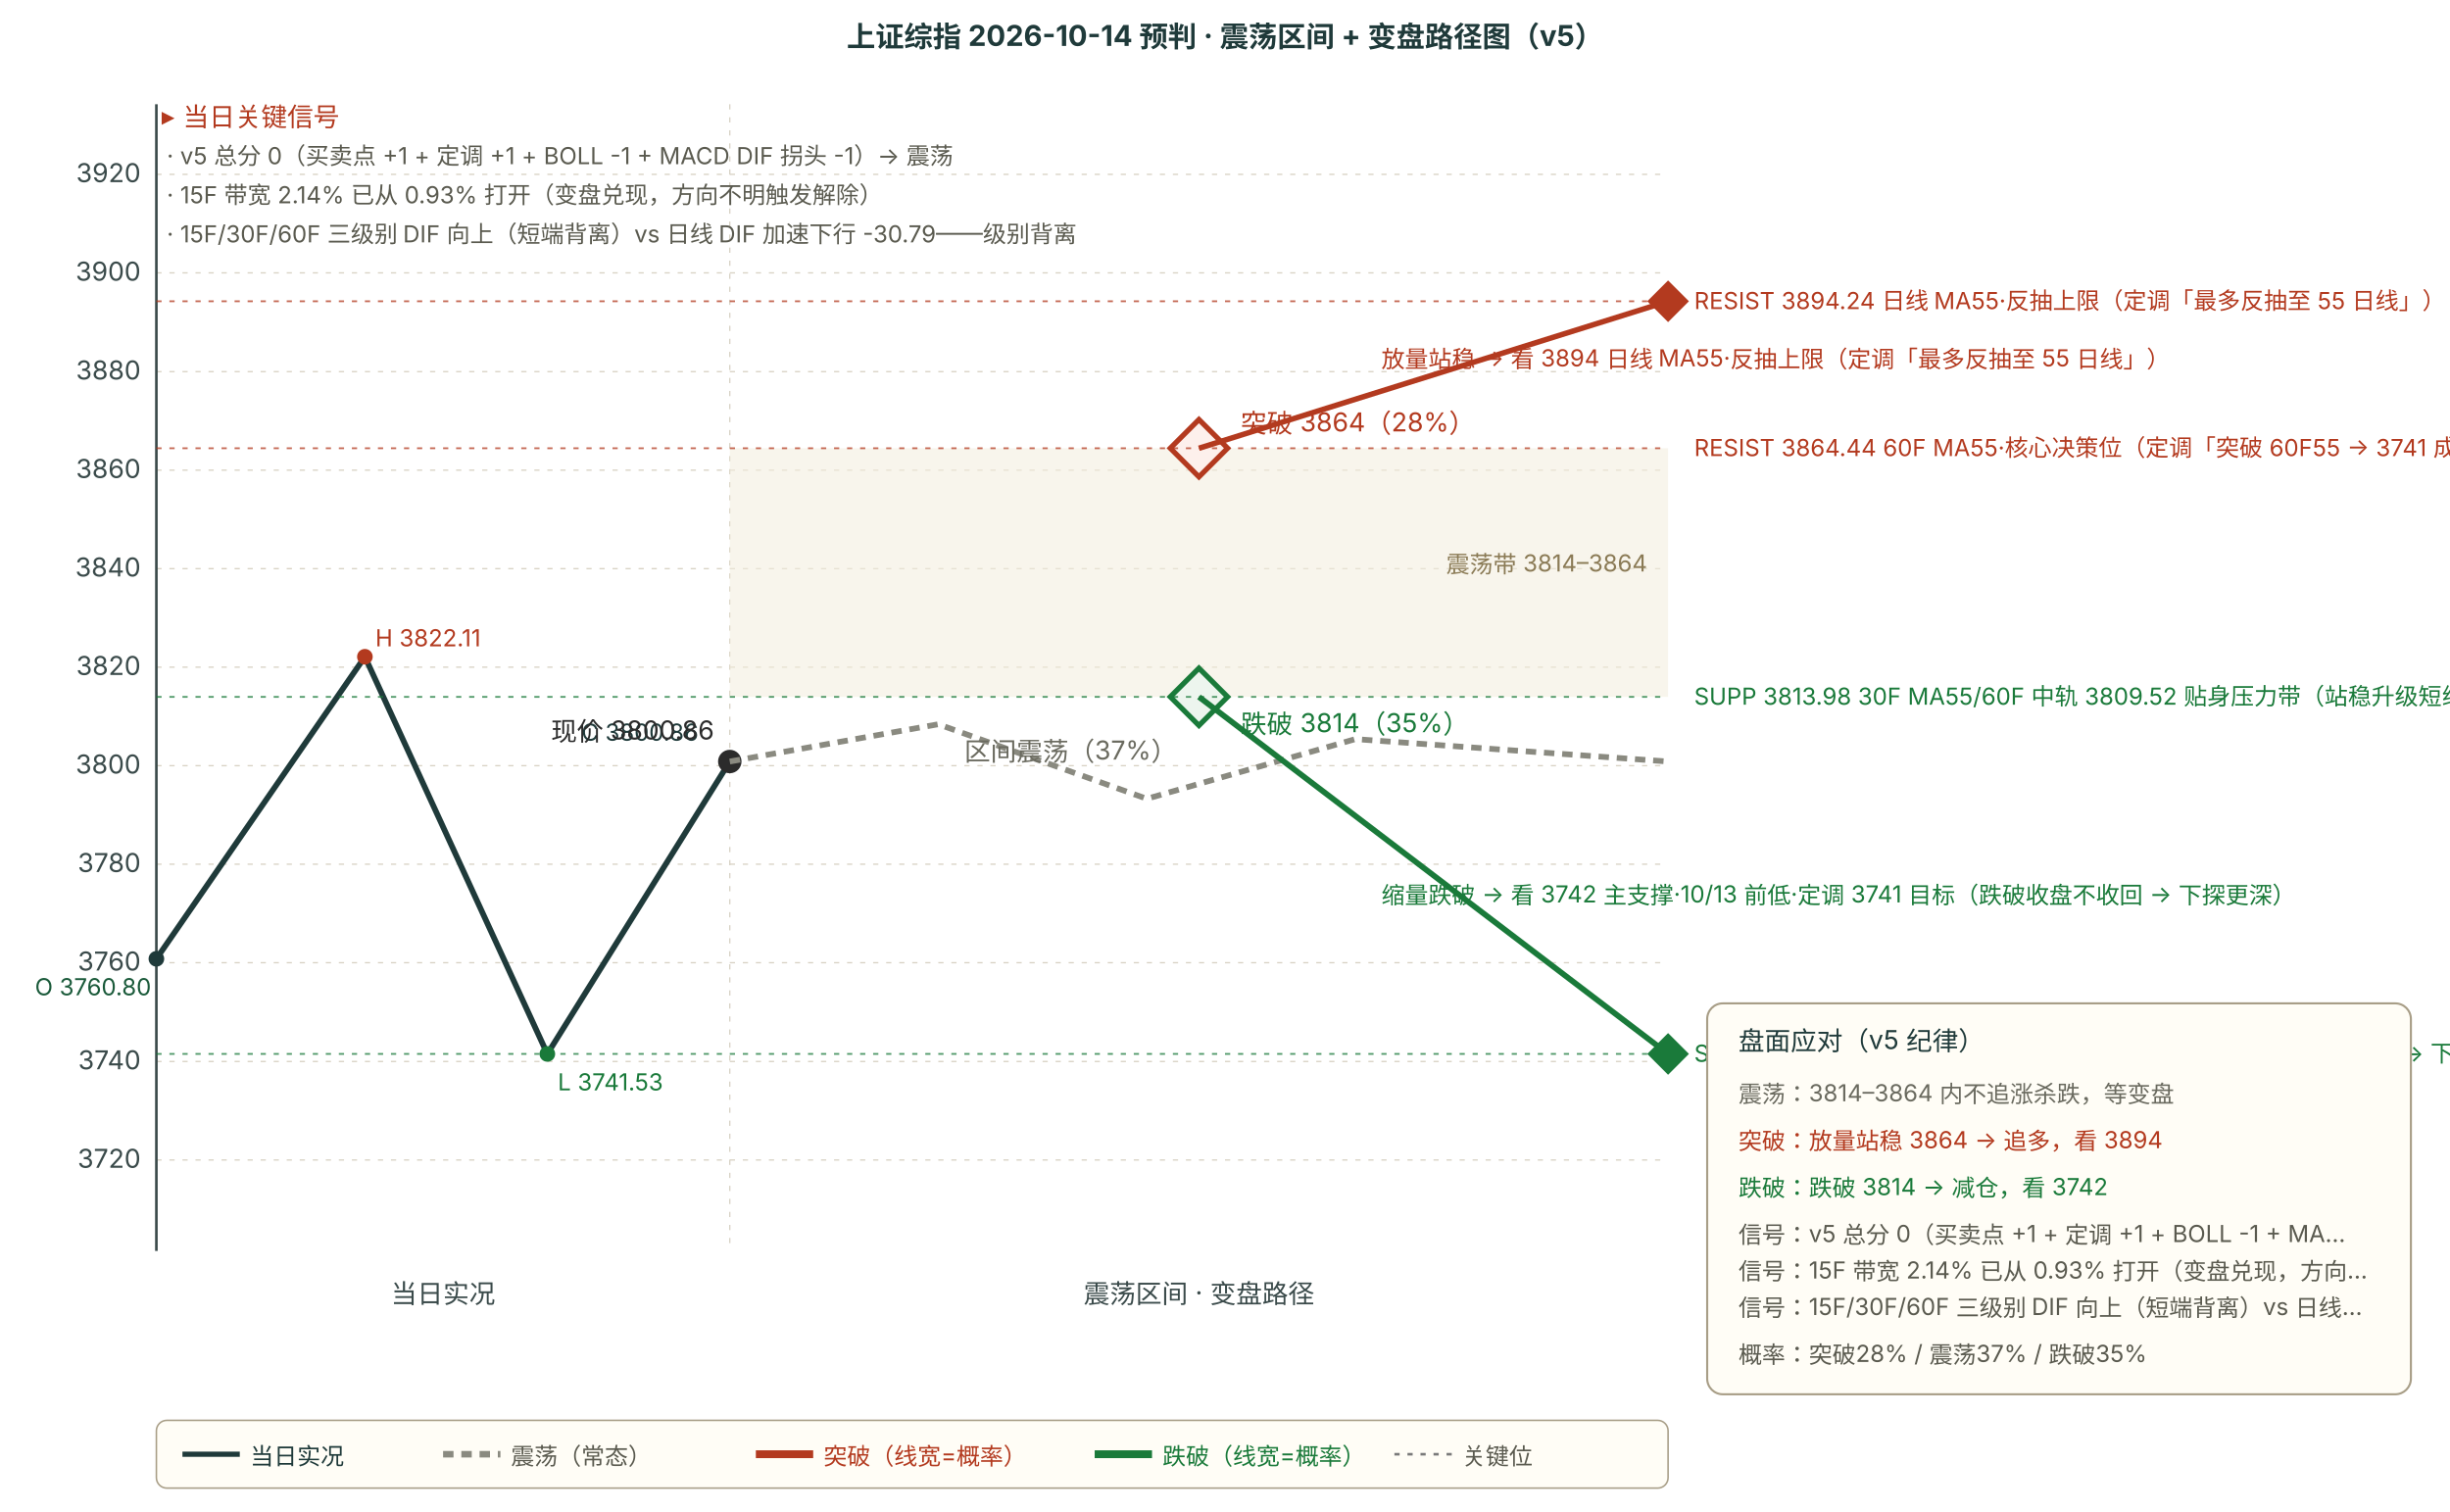
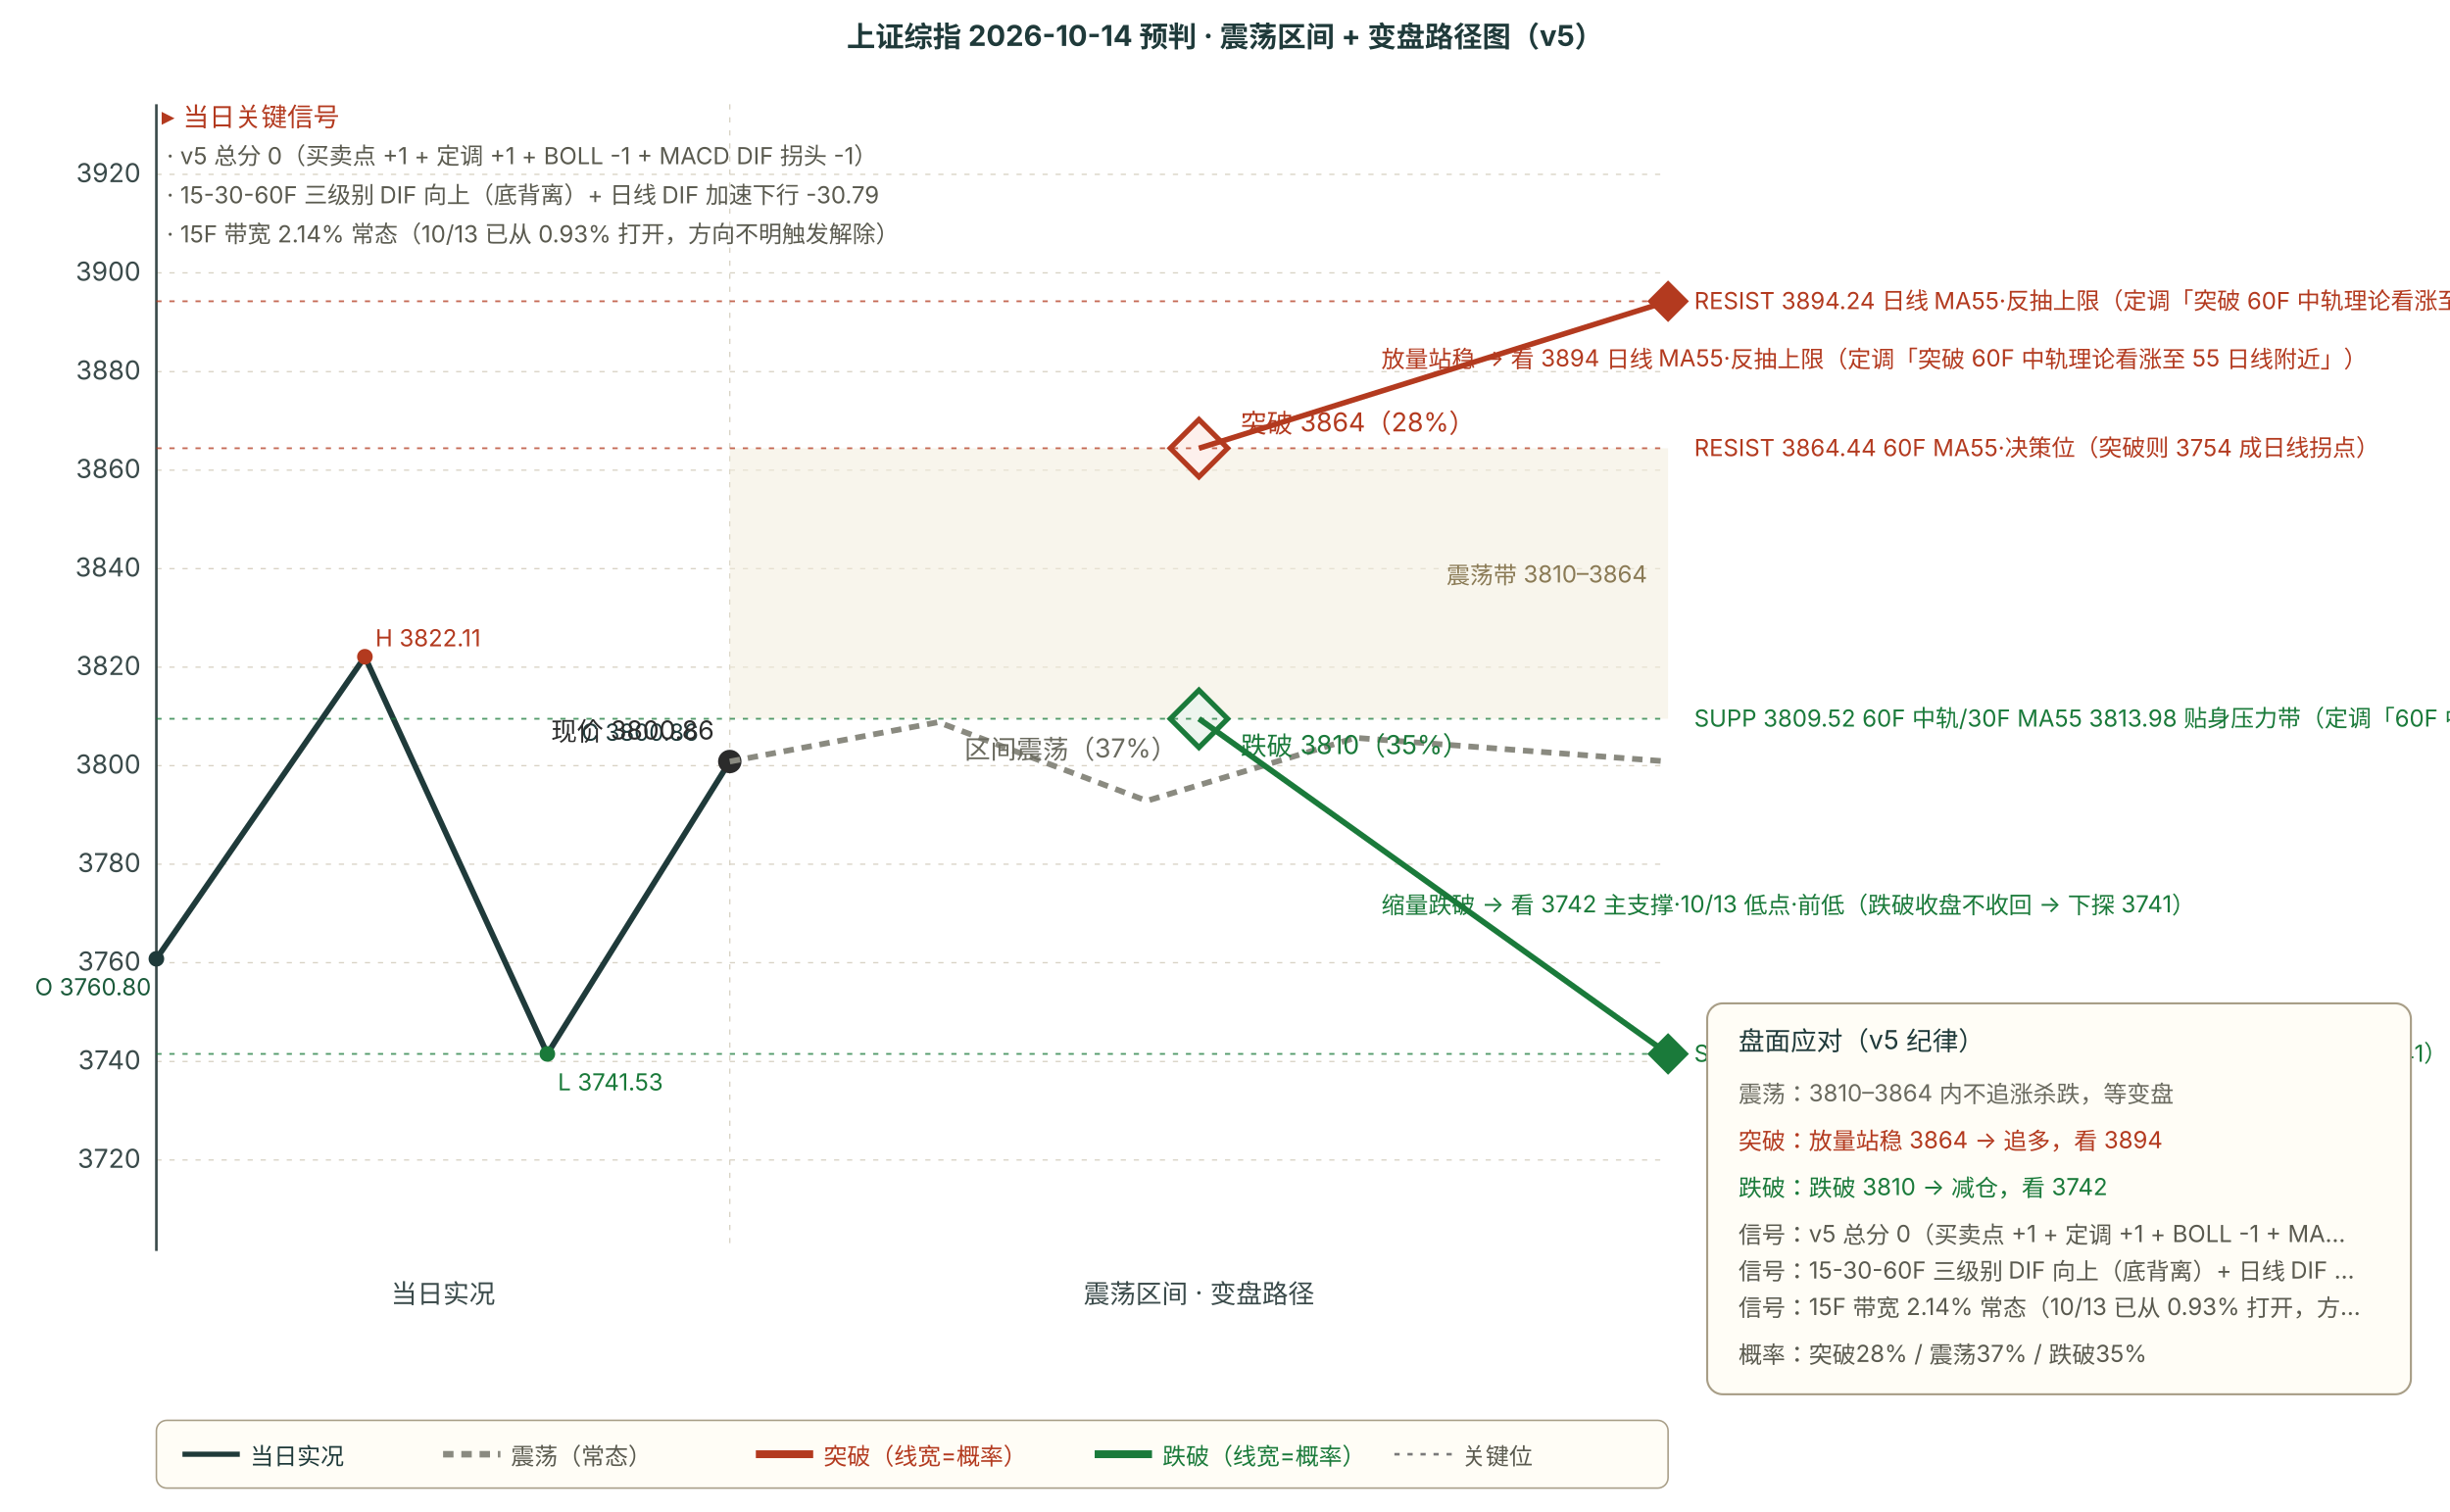
<svg xmlns="http://www.w3.org/2000/svg" viewBox="-40 0 940 580" font-family="-apple-system,'PingFang SC',sans-serif">
  <defs>
    <style>
.grid{stroke:#d8d2c4;stroke-width:0.5;stroke-dasharray:2 3}
.axis{stroke:#3a4a4a;stroke-width:1;fill:none}
.label{fill:#3a4a4a;font-size:10px}
.actual{stroke:#1f3a3a;stroke-width:2.2;fill:none}
.node-up{fill:#fdf0ec;stroke:#b33a1f;stroke-width:2}
.node-dn{fill:#edf5ee;stroke:#1a7a3a;stroke-width:2}
.tt{font-size:11px;font-weight:700}
.tb{font-size:10px}
.ts{font-size:9px}
</style>
  </defs>
  <text x="430" y="18" text-anchor="middle" class="tt" fill="#1f3a3a" font-size="15">上证综指 2026-10-14 预判 · 震荡区间 + 变盘路径图（v5）</text>
  <line class="grid" x1="20" y1="445.1" x2="600" y2="445.1" />
  <text class="label" x="14" y="448.1" text-anchor="end">3720</text>
  <line class="grid" x1="20" y1="407.3" x2="600" y2="407.3" />
  <text class="label" x="14" y="410.3" text-anchor="end">3740</text>
  <line class="grid" x1="20" y1="369.4" x2="600" y2="369.4" />
  <text class="label" x="14" y="372.4" text-anchor="end">3760</text>
  <line class="grid" x1="20" y1="331.6" x2="600" y2="331.6" />
  <text class="label" x="14" y="334.6" text-anchor="end">3780</text>
  <line class="grid" x1="20" y1="293.8" x2="600" y2="293.8" />
  <text class="label" x="14" y="296.8" text-anchor="end">3800</text>
  <line class="grid" x1="20" y1="256.0" x2="600" y2="256.0" />
  <text class="label" x="14" y="259.0" text-anchor="end">3820</text>
  <line class="grid" x1="20" y1="218.2" x2="600" y2="218.2" />
  <text class="label" x="14" y="221.2" text-anchor="end">3840</text>
  <line class="grid" x1="20" y1="180.4" x2="600" y2="180.4" />
  <text class="label" x="14" y="183.4" text-anchor="end">3860</text>
  <line class="grid" x1="20" y1="142.6" x2="600" y2="142.6" />
  <text class="label" x="14" y="145.6" text-anchor="end">3880</text>
  <line class="grid" x1="20" y1="104.7" x2="600" y2="104.7" />
  <text class="label" x="14" y="107.7" text-anchor="end">3900</text>
  <line class="grid" x1="20" y1="66.9" x2="600" y2="66.9" />
  <text class="label" x="14" y="69.9" text-anchor="end">3920</text>
  <line class="axis" x1="20" y1="40" x2="20" y2="480" />
  <line class="grid" x1="240" y1="40" x2="240" y2="480" stroke="#a89e87" stroke-dasharray="3 4" />
  <text x="130" y="500" text-anchor="middle" class="label">当日实况</text>
  <text x="420" y="500" text-anchor="middle" class="label">震荡区间 · 变盘路径</text>
  <path class="actual" d="M 20.0,367.9 L 100.0,252.0 L 170.0,404.4 L 240.0,292.2" />
  <circle cx="20" cy="367.9" r="3" fill="#1f3a3a" />
  <text class="ts" x="18" y="381.9" text-anchor="end" fill="#1a5a3a">O 3760.80</text>
  <circle cx="100" cy="252.0" r="3" fill="#b33a1f" />
  <text class="ts" x="104" y="248.0" fill="#b33a1f">H 3822.11</text>
  <circle cx="170" cy="404.4" r="3" fill="#1a7a3a" />
  <text class="ts" x="174" y="418.4" fill="#1a7a3a">L 3741.53</text>
  <circle cx="240" cy="292.2" r="3" fill="#1f3a3a" />
  <text class="ts" x="228" y="284.2" text-anchor="end" fill="#1f3a3a">C 3800.86</text>
  <text x="22" y="48.0" class="tb" fill="#b33a1f">▸ 当日关键信号</text>
-   <text x="24" y="63.0" class="ts" fill="#5a5a4f">· v5 总分 0（买卖点 +1 + 定调 +1 + BOLL -1 + MACD DIF 拐头 -1）→ 震荡</text>
-   <text x="24" y="78.0" class="ts" fill="#5a5a4f">· 15F 带宽 2.14% 已从 0.93% 打开（变盘兑现，方向不明触发解除）</text>
-   <text x="24" y="93.0" class="ts" fill="#5a5a4f">· 15F/30F/60F 三级别 DIF 向上（短端背离）vs 日线 DIF 加速下行 -30.79——级别背离</text>
-   <rect x="240" y="172.0" width="360" height="95.4" fill="#f3eddd" opacity="0.55" />
-   <text class="ts" x="592" y="219.7" text-anchor="end" fill="#8a7a55">震荡带 3814–3864</text>
+   <text x="24" y="63.0" class="ts" fill="#5a5a4f">· v5 总分 0（买卖点 +1 + 定调 +1 + BOLL -1 + MACD DIF 拐头 -1）</text>
+   <text x="24" y="78.0" class="ts" fill="#5a5a4f">· 15-30-60F 三级别 DIF 向上（底背离）+ 日线 DIF 加速下行 -30.79</text>
+   <text x="24" y="93.0" class="ts" fill="#5a5a4f">· 15F 带宽 2.14% 常态（10/13 已从 0.93% 打开，方向不明触发解除）</text>
+   <rect x="240" y="172.0" width="360" height="103.8" fill="#f3eddd" opacity="0.55" />
+   <text class="ts" x="592" y="223.9" text-anchor="end" fill="#8a7a55">震荡带 3810–3864</text>
  <circle cx="240" cy="292.2" r="4.5" fill="#2b2b2b" />
  <text class="tb" x="234" y="284.2" text-anchor="end" fill="#2b2b2b">现价 3800.86</text>
-   <path d="M 240.0,292.2 L 320.0,277.9 L 400.0,306.5 L 480.0,283.6 L 600.0,292.2" stroke="#8a8a80" stroke-width="2.2" fill="none" stroke-dasharray="4 3" />
-   <text class="tb" x="330" y="291.9" fill="#6a6a5f">区间震荡（37%）</text>
+   <path d="M 240.0,292.2 L 320.0,277.1 L 400.0,307.3 L 480.0,283.1 L 600.0,292.2" stroke="#8a8a80" stroke-width="2.2" fill="none" stroke-dasharray="4 3" />
+   <text class="tb" x="330" y="291.1" fill="#6a6a5f">区间震荡（37%）</text>
  <polygon class="node-up" points="420.0,160.975 431.0,171.975 420.0,182.975 409.0,171.975" />
  <path d="M 420.0,172.0 L 510.0,143.8 L 600.0,115.6" stroke="#b33a1f" stroke-width="2.1" fill="none" />
  <polygon points="600,107.6 608,115.6 600,123.6 592,115.6" fill="#b33a1f" />
  <text class="tb" x="436.0" y="166.0" fill="#b33a1f">突破 3864（28%）</text>
-   <text class="ts" x="490" y="141.0" fill="#b33a1f">放量站稳 → 看 3894 日线 MA55·反抽上限（定调「最多反抽至 55 日线」）</text>
-   <polygon class="node-dn" points="420.0,256.383 431.0,267.383 420.0,278.383 409.0,267.383" />
-   <path d="M 420.0,267.4 L 510.0,335.9 L 600.0,404.4" stroke="#1a7a3a" stroke-width="2.2" fill="none" />
+   <text class="ts" x="490" y="141.0" fill="#b33a1f">放量站稳 → 看 3894 日线 MA55·反抽上限（定调「突破 60F 中轨理论看涨至 55 日线附近」）</text>
+   <polygon class="node-dn" points="420.0,264.816 431.0,275.816 420.0,286.816 409.0,275.816" />
+   <path d="M 420.0,275.8 L 510.0,340.1 L 600.0,404.4" stroke="#1a7a3a" stroke-width="2.2" fill="none" />
  <polygon points="600,396.4 608,404.4 600,412.4 592,404.4" fill="#1a7a3a" />
-   <text class="tb" x="436.0" y="281.4" fill="#1a7a3a">跌破 3814（35%）</text>
-   <text class="ts" x="490" y="346.7" fill="#1a7a3a">缩量跌破 → 看 3742 主支撑·10/13 前低·定调 3741 目标（跌破收盘不收回 → 下探更深）</text>
+   <text class="tb" x="436.0" y="289.8" fill="#1a7a3a">跌破 3810（35%）</text>
+   <text class="ts" x="490" y="350.5" fill="#1a7a3a">缩量跌破 → 看 3742 主支撑·10/13 低点·前低（跌破收盘不收回 → 下探 3741）</text>
  <line x1="20" y1="115.6" x2="600" y2="115.6" stroke="#b33a1f" stroke-width="0.7" stroke-dasharray="2 3" opacity="0.75" />
-   <text class="ts" x="610" y="118.6" fill="#b33a1f">RESIST 3894.24 日线 MA55·反抽上限（定调「最多反抽至 55 日线」）</text>
+   <text class="ts" x="610" y="118.6" fill="#b33a1f">RESIST 3894.24 日线 MA55·反抽上限（定调「突破 60F 中轨理论看涨至 55 日线附近」）</text>
  <line x1="20" y1="172.0" x2="600" y2="172.0" stroke="#b33a1f" stroke-width="0.7" stroke-dasharray="2 3" opacity="0.75" />
-   <text class="ts" x="610" y="175.0" fill="#b33a1f">RESIST 3864.44 60F MA55·核心决策位（定调「突破 60F55 → 3741 成日线拐点」）</text>
-   <line x1="20" y1="267.4" x2="600" y2="267.4" stroke="#1a7a3a" stroke-width="0.7" stroke-dasharray="2 3" opacity="0.75" />
-   <text class="ts" x="610" y="270.4" fill="#1a7a3a">SUPP 3813.98 30F MA55/60F 中轨 3809.52 贴身压力带（站稳升级短线反抽）</text>
+   <text class="ts" x="610" y="175.0" fill="#b33a1f">RESIST 3864.44 60F MA55·决策位（突破则 3754 成日线拐点）</text>
+   <line x1="20" y1="275.8" x2="600" y2="275.8" stroke="#1a7a3a" stroke-width="0.7" stroke-dasharray="2 3" opacity="0.75" />
+   <text class="ts" x="610" y="278.8" fill="#1a7a3a">SUPP 3809.52 60F 中轨/30F MA55 3813.98 贴身压力带（定调「60F 中轨绕不开」）</text>
  <line x1="20" y1="404.4" x2="600" y2="404.4" stroke="#1a7a3a" stroke-width="0.7" stroke-dasharray="2 3" opacity="0.75" />
-   <text class="ts" x="610" y="407.4" fill="#1a7a3a">SUPP 3741.53 主支撑·10/13 前低·定调 3741 目标（跌破收盘不收回 → 下探更深）</text>
+   <text class="ts" x="610" y="407.4" fill="#1a7a3a">SUPP 3741.53 主支撑·10/13 低点·前低（跌破收盘不收回 → 下探 3741）</text>
  <g>
    <rect x="615" y="385" width="270" height="150" rx="6" fill="#fffdf6" stroke="#a89e87" stroke-width="0.8" />
    <text x="627" y="403" class="tb" fill="#1f3a3a">盘面应对（v5 纪律）</text>
-     <text x="627" y="423" class="ts" fill="#6a6a5f">震荡：3814–3864 内不追涨杀跌，等变盘</text>
+     <text x="627" y="423" class="ts" fill="#6a6a5f">震荡：3810–3864 内不追涨杀跌，等变盘</text>
    <text x="627" y="441" class="ts" fill="#b33a1f">突破：放量站稳 3864 → 追多，看 3894</text>
-     <text x="627" y="459" class="ts" fill="#1a7a3a">跌破：跌破 3814 → 减仓，看 3742</text>
+     <text x="627" y="459" class="ts" fill="#1a7a3a">跌破：跌破 3810 → 减仓，看 3742</text>
    <text x="627" y="477" class="ts" fill="#5a5a4f">信号：v5 总分 0（买卖点 +1 + 定调 +1 + BOLL -1 + MA…</text>
-     <text x="627" y="491" class="ts" fill="#5a5a4f">信号：15F 带宽 2.14% 已从 0.93% 打开（变盘兑现，方向…</text>
-     <text x="627" y="505" class="ts" fill="#5a5a4f">信号：15F/30F/60F 三级别 DIF 向上（短端背离）vs 日线…</text>
+     <text x="627" y="491" class="ts" fill="#5a5a4f">信号：15-30-60F 三级别 DIF 向上（底背离）+ 日线 DIF …</text>
+     <text x="627" y="505" class="ts" fill="#5a5a4f">信号：15F 带宽 2.14% 常态（10/13 已从 0.93% 打开，方…</text>
    <text x="627" y="523" class="ts" fill="#5a5a4f">概率：突破28% / 震荡37% / 跌破35%</text>
  </g>
  <g>
    <rect x="20" y="545" width="580" height="26" rx="4" fill="#fffdf6" stroke="#a89e87" stroke-width="0.6" />
    <line x1="30" y1="558" x2="52" y2="558" stroke="#1f3a3a" stroke-width="2" />
    <text x="56" y="562" class="ts" fill="#1f3a3a">当日实况</text>
    <line x1="130" y1="558" x2="152" y2="558" stroke="#8a8a80" stroke-width="2.5" stroke-dasharray="4 3" />
    <text x="156" y="562" class="ts" fill="#5a5a4f">震荡（常态）</text>
    <line x1="250" y1="558" x2="272" y2="558" stroke="#b33a1f" stroke-width="3" />
    <text x="276" y="562" class="ts" fill="#b33a1f">突破（线宽=概率）</text>
    <line x1="380" y1="558" x2="402" y2="558" stroke="#1a7a3a" stroke-width="3" />
    <text x="406" y="562" class="ts" fill="#1a7a3a">跌破（线宽=概率）</text>
    <line x1="495" y1="558" x2="517" y2="558" stroke="#7a7a7a" stroke-width="1" stroke-dasharray="2 3" />
    <text x="521" y="562" class="ts" fill="#5a5a4f">关键位</text>
  </g>
</svg>
